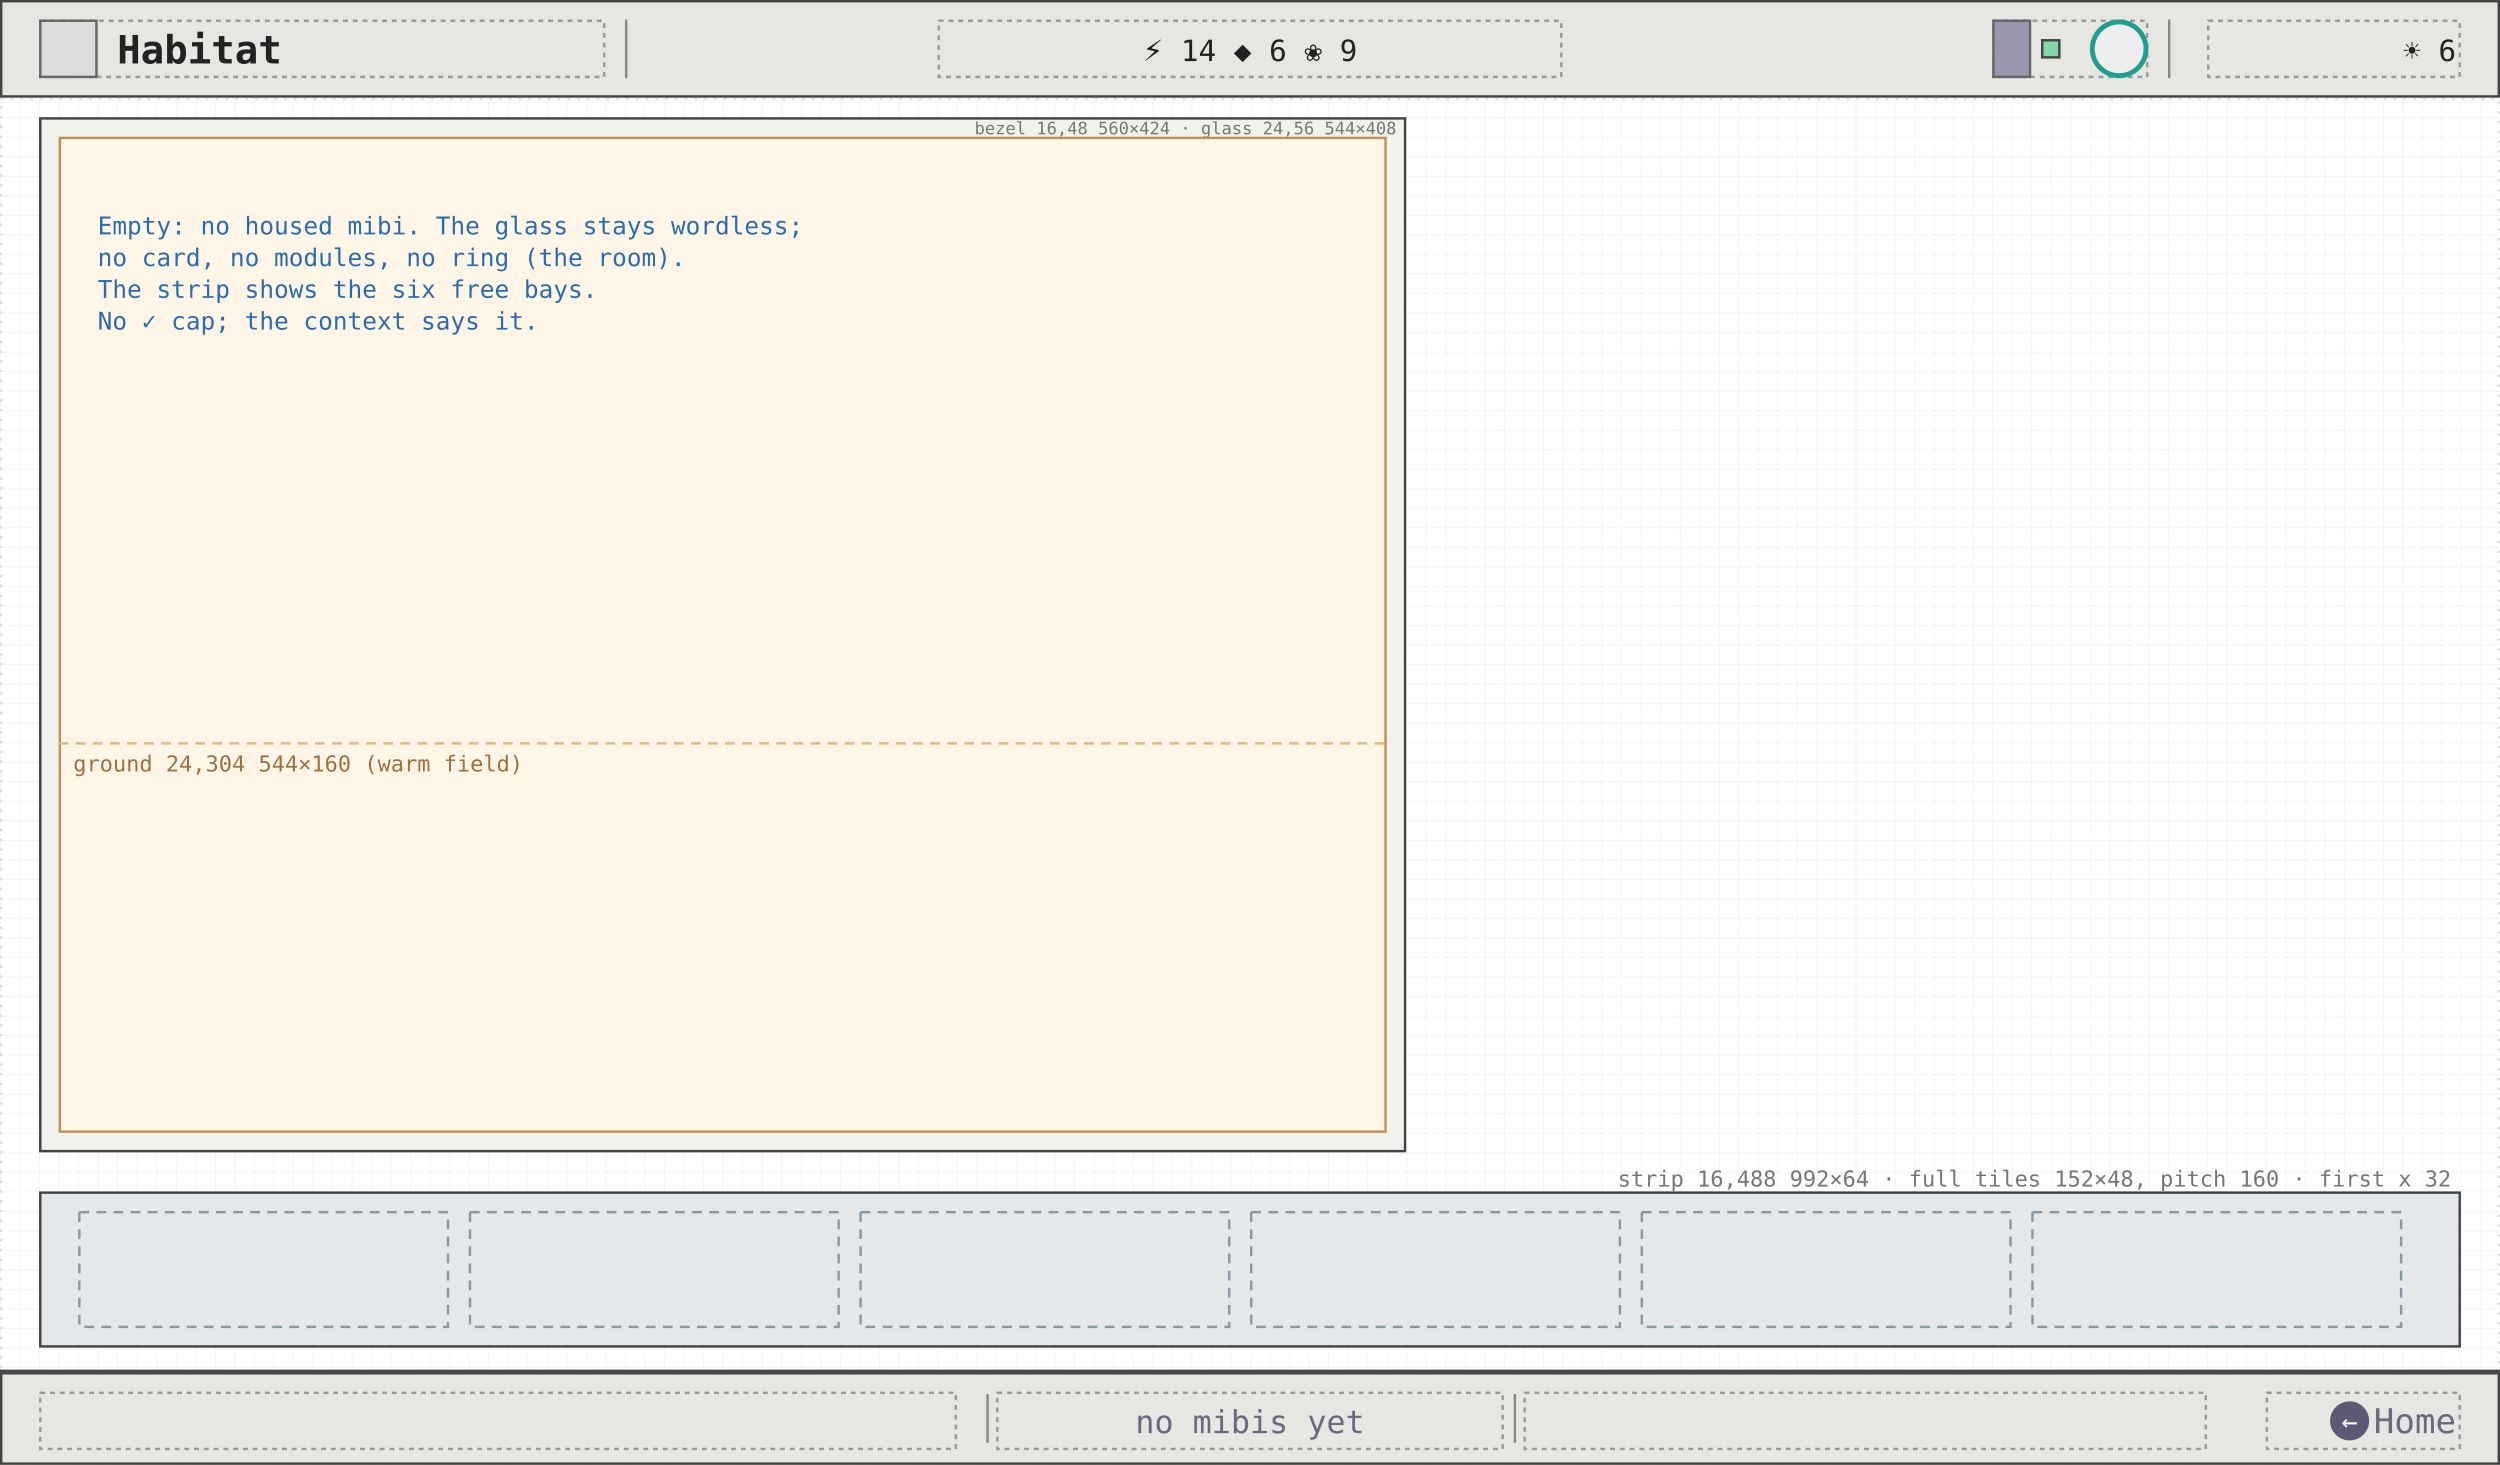
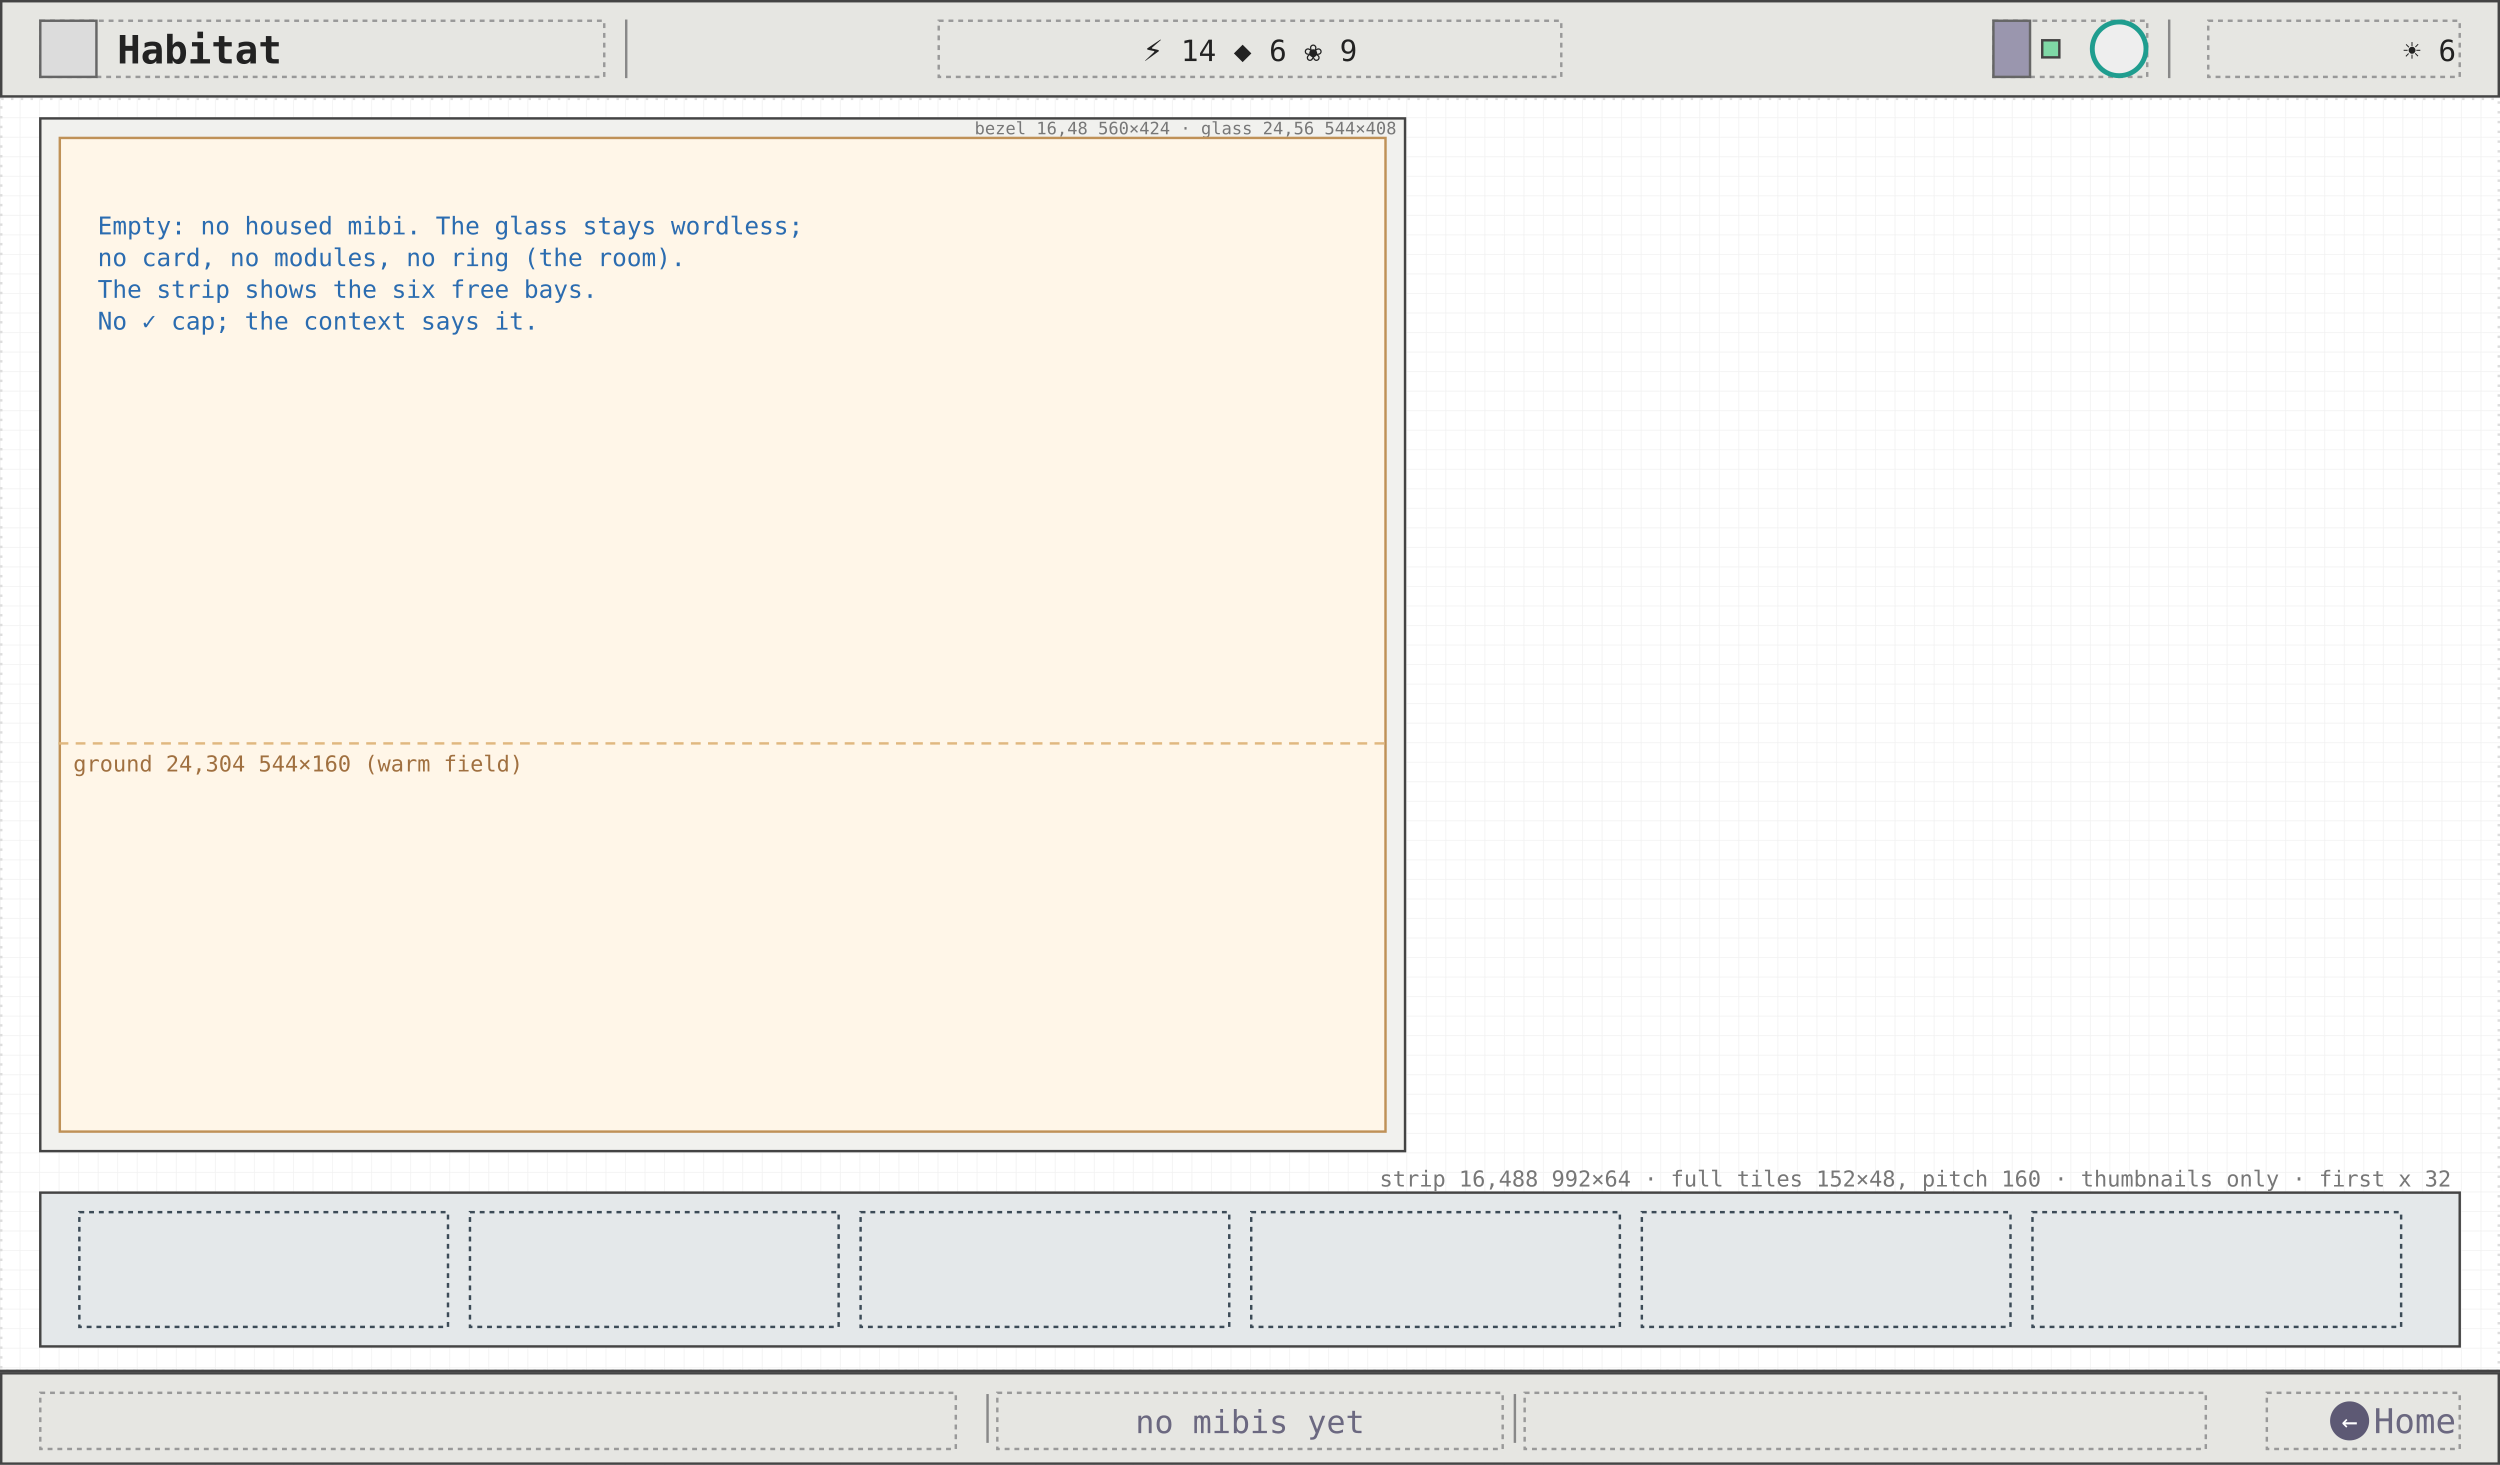
<svg xmlns="http://www.w3.org/2000/svg" viewBox="0 0 1024 600" width="1024" height="600" font-family="ui-monospace, Menlo, Consolas, monospace">
  <defs>
    <pattern id="g8" width="8" height="8" patternUnits="userSpaceOnUse">
      <path d="M8 0H0V8" fill="none" stroke="#efefef" stroke-width="0.5" />
    </pattern>
  </defs>
  <rect width="1024" height="600" fill="#ffffff" />
  <rect width="1024" height="600" fill="url(#g8)" />
  <rect x="0.5" y="40.5" width="1023" height="521" fill="none" stroke="#ddd" stroke-width="1" stroke-dasharray="1 3" />
  <rect x="16.5" y="48.5" width="559" height="423" fill="#f1f1ee" stroke="#444" stroke-width="1" />
  <text x="572" y="55" font-size="7" fill="#777" text-anchor="end">bezel 16,48 560×424 · glass 24,56 544×408</text>
  <rect x="24.5" y="56.5" width="543" height="407" fill="#fff6e8" stroke="#bf9157" stroke-width="1" />
  <line x1="24" y1="304.5" x2="568" y2="304.5" stroke="#e0b880" stroke-dasharray="4 3" />
  <text x="30" y="316" font-size="9" fill="#a07040">ground 24,304 544×160 (warm field)</text>
  <text x="40" y="96" font-size="10" fill="#2b6cb0">Empty: no housed mibi. The glass stays wordless;</text>
  <text x="40" y="109" font-size="10" fill="#2b6cb0">no card, no modules, no ring (the room).</text>
  <text x="40" y="122" font-size="10" fill="#2b6cb0">The strip shows the six free bays.</text>
  <text x="40" y="135" font-size="10" fill="#2b6cb0">No ✓ cap; the context says it.</text>
  <rect x="16.5" y="488.5" width="991" height="63" fill="#e4e8ea" stroke="#444" stroke-width="1" />
-   <rect x="32.5" y="496.5" width="151" height="47" fill="none" stroke="#8a98a4" stroke-width="1" stroke-dasharray="4 3" />
-   <rect x="192.5" y="496.5" width="151" height="47" fill="none" stroke="#8a98a4" stroke-width="1" stroke-dasharray="4 3" />
-   <rect x="352.5" y="496.5" width="151" height="47" fill="none" stroke="#8a98a4" stroke-width="1" stroke-dasharray="4 3" />
-   <rect x="512.5" y="496.5" width="151" height="47" fill="none" stroke="#8a98a4" stroke-width="1" stroke-dasharray="4 3" />
-   <rect x="672.5" y="496.5" width="151" height="47" fill="none" stroke="#8a98a4" stroke-width="1" stroke-dasharray="4 3" />
-   <rect x="832.5" y="496.5" width="151" height="47" fill="none" stroke="#8a98a4" stroke-width="1" stroke-dasharray="4 3" />
-   <text x="1004" y="486" font-size="9" fill="#777" text-anchor="end">strip 16,488 992×64 · full tiles 152×48, pitch 160 · first x 32</text>
+   <rect x="32.5" y="496.5" width="151" height="47" fill="none" stroke="#3c4b57" stroke-width="1" stroke-dasharray="2 2" />
+   <rect x="192.5" y="496.5" width="151" height="47" fill="none" stroke="#3c4b57" stroke-width="1" stroke-dasharray="2 2" />
+   <rect x="352.5" y="496.5" width="151" height="47" fill="none" stroke="#3c4b57" stroke-width="1" stroke-dasharray="2 2" />
+   <rect x="512.5" y="496.5" width="151" height="47" fill="none" stroke="#3c4b57" stroke-width="1" stroke-dasharray="2 2" />
+   <rect x="672.5" y="496.5" width="151" height="47" fill="none" stroke="#3c4b57" stroke-width="1" stroke-dasharray="2 2" />
+   <rect x="832.5" y="496.5" width="151" height="47" fill="none" stroke="#3c4b57" stroke-width="1" stroke-dasharray="2 2" />
+   <text x="1004" y="486" font-size="9" fill="#777" text-anchor="end">strip 16,488 992×64 · full tiles 152×48, pitch 160 · thumbnails only · first x 32</text>
  <rect x="0.5" y="0.5" width="1023" height="39" fill="#e6e6e2" stroke="#444" stroke-width="1" />
  <rect x="16.5" y="8.5" width="231" height="23" fill="none" stroke="#999" stroke-width="1" stroke-dasharray="2 2" />
  <rect x="16.5" y="8.5" width="23" height="23" fill="#dcdcdc" stroke="#666" stroke-width="1" />
  <text x="48" y="26" font-size="16" fill="#222" font-weight="600">Habitat</text>
  <line x1="256.5" y1="8" x2="256.5" y2="32" stroke="#888" stroke-width="1" />
  <line x1="888.5" y1="8" x2="888.5" y2="32" stroke="#888" stroke-width="1" />
  <rect x="384.5" y="8.5" width="255" height="23" fill="none" stroke="#999" stroke-width="1" stroke-dasharray="2 2" />
  <text x="512" y="25" font-size="12" fill="#222" text-anchor="middle">⚡ 14   ◆ 6   ❀ 9</text>
  <rect x="816.5" y="8.5" width="63" height="23" fill="none" stroke="#999" stroke-width="1" stroke-dasharray="2 2" />
  <rect x="816.5" y="8.5" width="15" height="23" fill="#9a96ae" stroke="#666" stroke-width="1" />
  <rect x="836.5" y="16.5" width="7" height="7" fill="#7fd8a6" stroke="#444" stroke-width="1" />
  <circle cx="868" cy="20" r="11" fill="#eee" stroke="#1f9d8f" stroke-width="2" />
  <rect x="904.5" y="8.5" width="103" height="23" fill="none" stroke="#999" stroke-width="1" stroke-dasharray="2 2" />
  <text x="1006" y="25" font-size="12" fill="#222" text-anchor="end">☀ 6</text>
  <line x1="0" y1="561.5" x2="1024" y2="561.5" stroke="#444" stroke-width="1" />
  <rect x="0.5" y="562.5" width="1023" height="37" fill="#e6e6e2" stroke="#444" stroke-width="1" />
  <rect x="16.5" y="570.5" width="375" height="23" fill="none" stroke="#999" stroke-width="1" stroke-dasharray="2 2" />
  <rect x="408.5" y="570.5" width="207" height="23" fill="none" stroke="#999" stroke-width="1" stroke-dasharray="2 2" />
  <rect x="624.5" y="570.5" width="279" height="23" fill="none" stroke="#999" stroke-width="1" stroke-dasharray="2 2" />
  <rect x="928.5" y="570.5" width="79" height="23" fill="none" stroke="#999" stroke-width="1" stroke-dasharray="2 2" />
  <line x1="404.5" y1="571" x2="404.5" y2="591" stroke="#888" stroke-width="1" />
  <line x1="620.5" y1="571" x2="620.5" y2="591" stroke="#888" stroke-width="1" />
  <text x="512" y="587" font-size="13" fill="#6b6880" text-anchor="middle">no mibis yet</text>
  <circle cx="962.4" cy="582" r="8" fill="#5d5974" />
  <text x="962.4" y="586" font-size="11" fill="#fff" text-anchor="middle">←</text>
  <text x="1006" y="587" font-size="14" fill="#6b6880" text-anchor="end">Home</text>
</svg>
